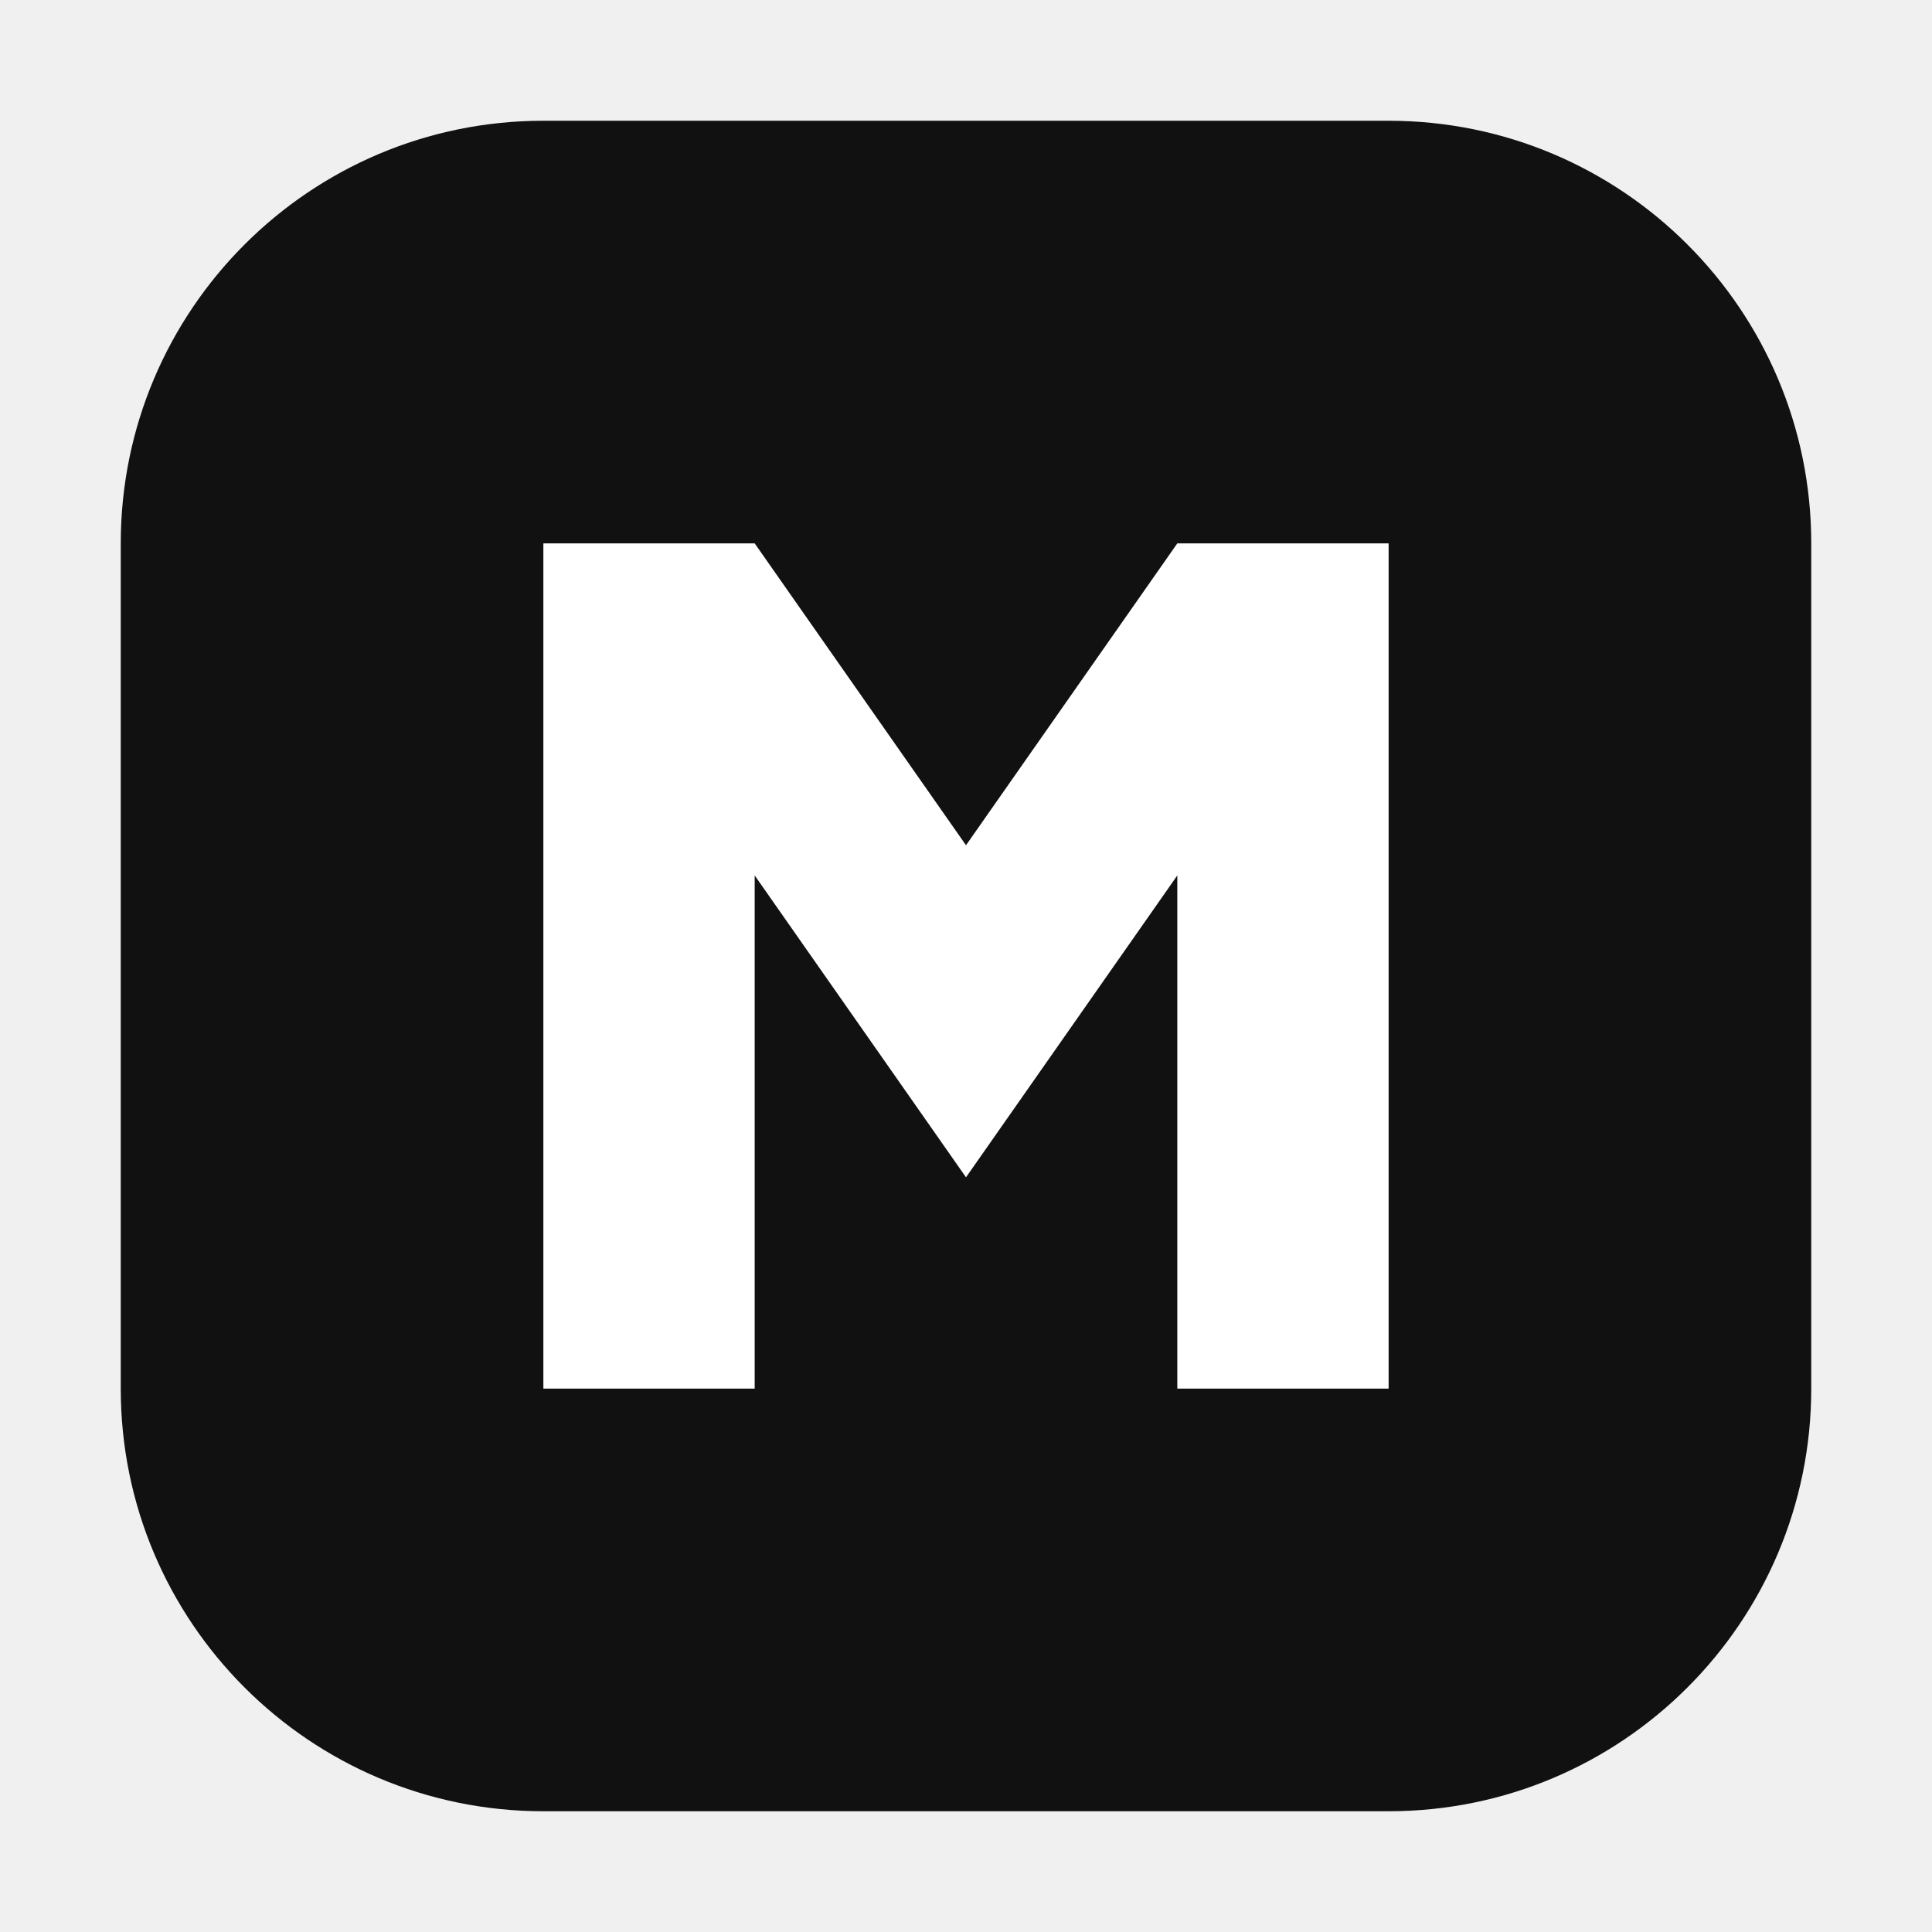
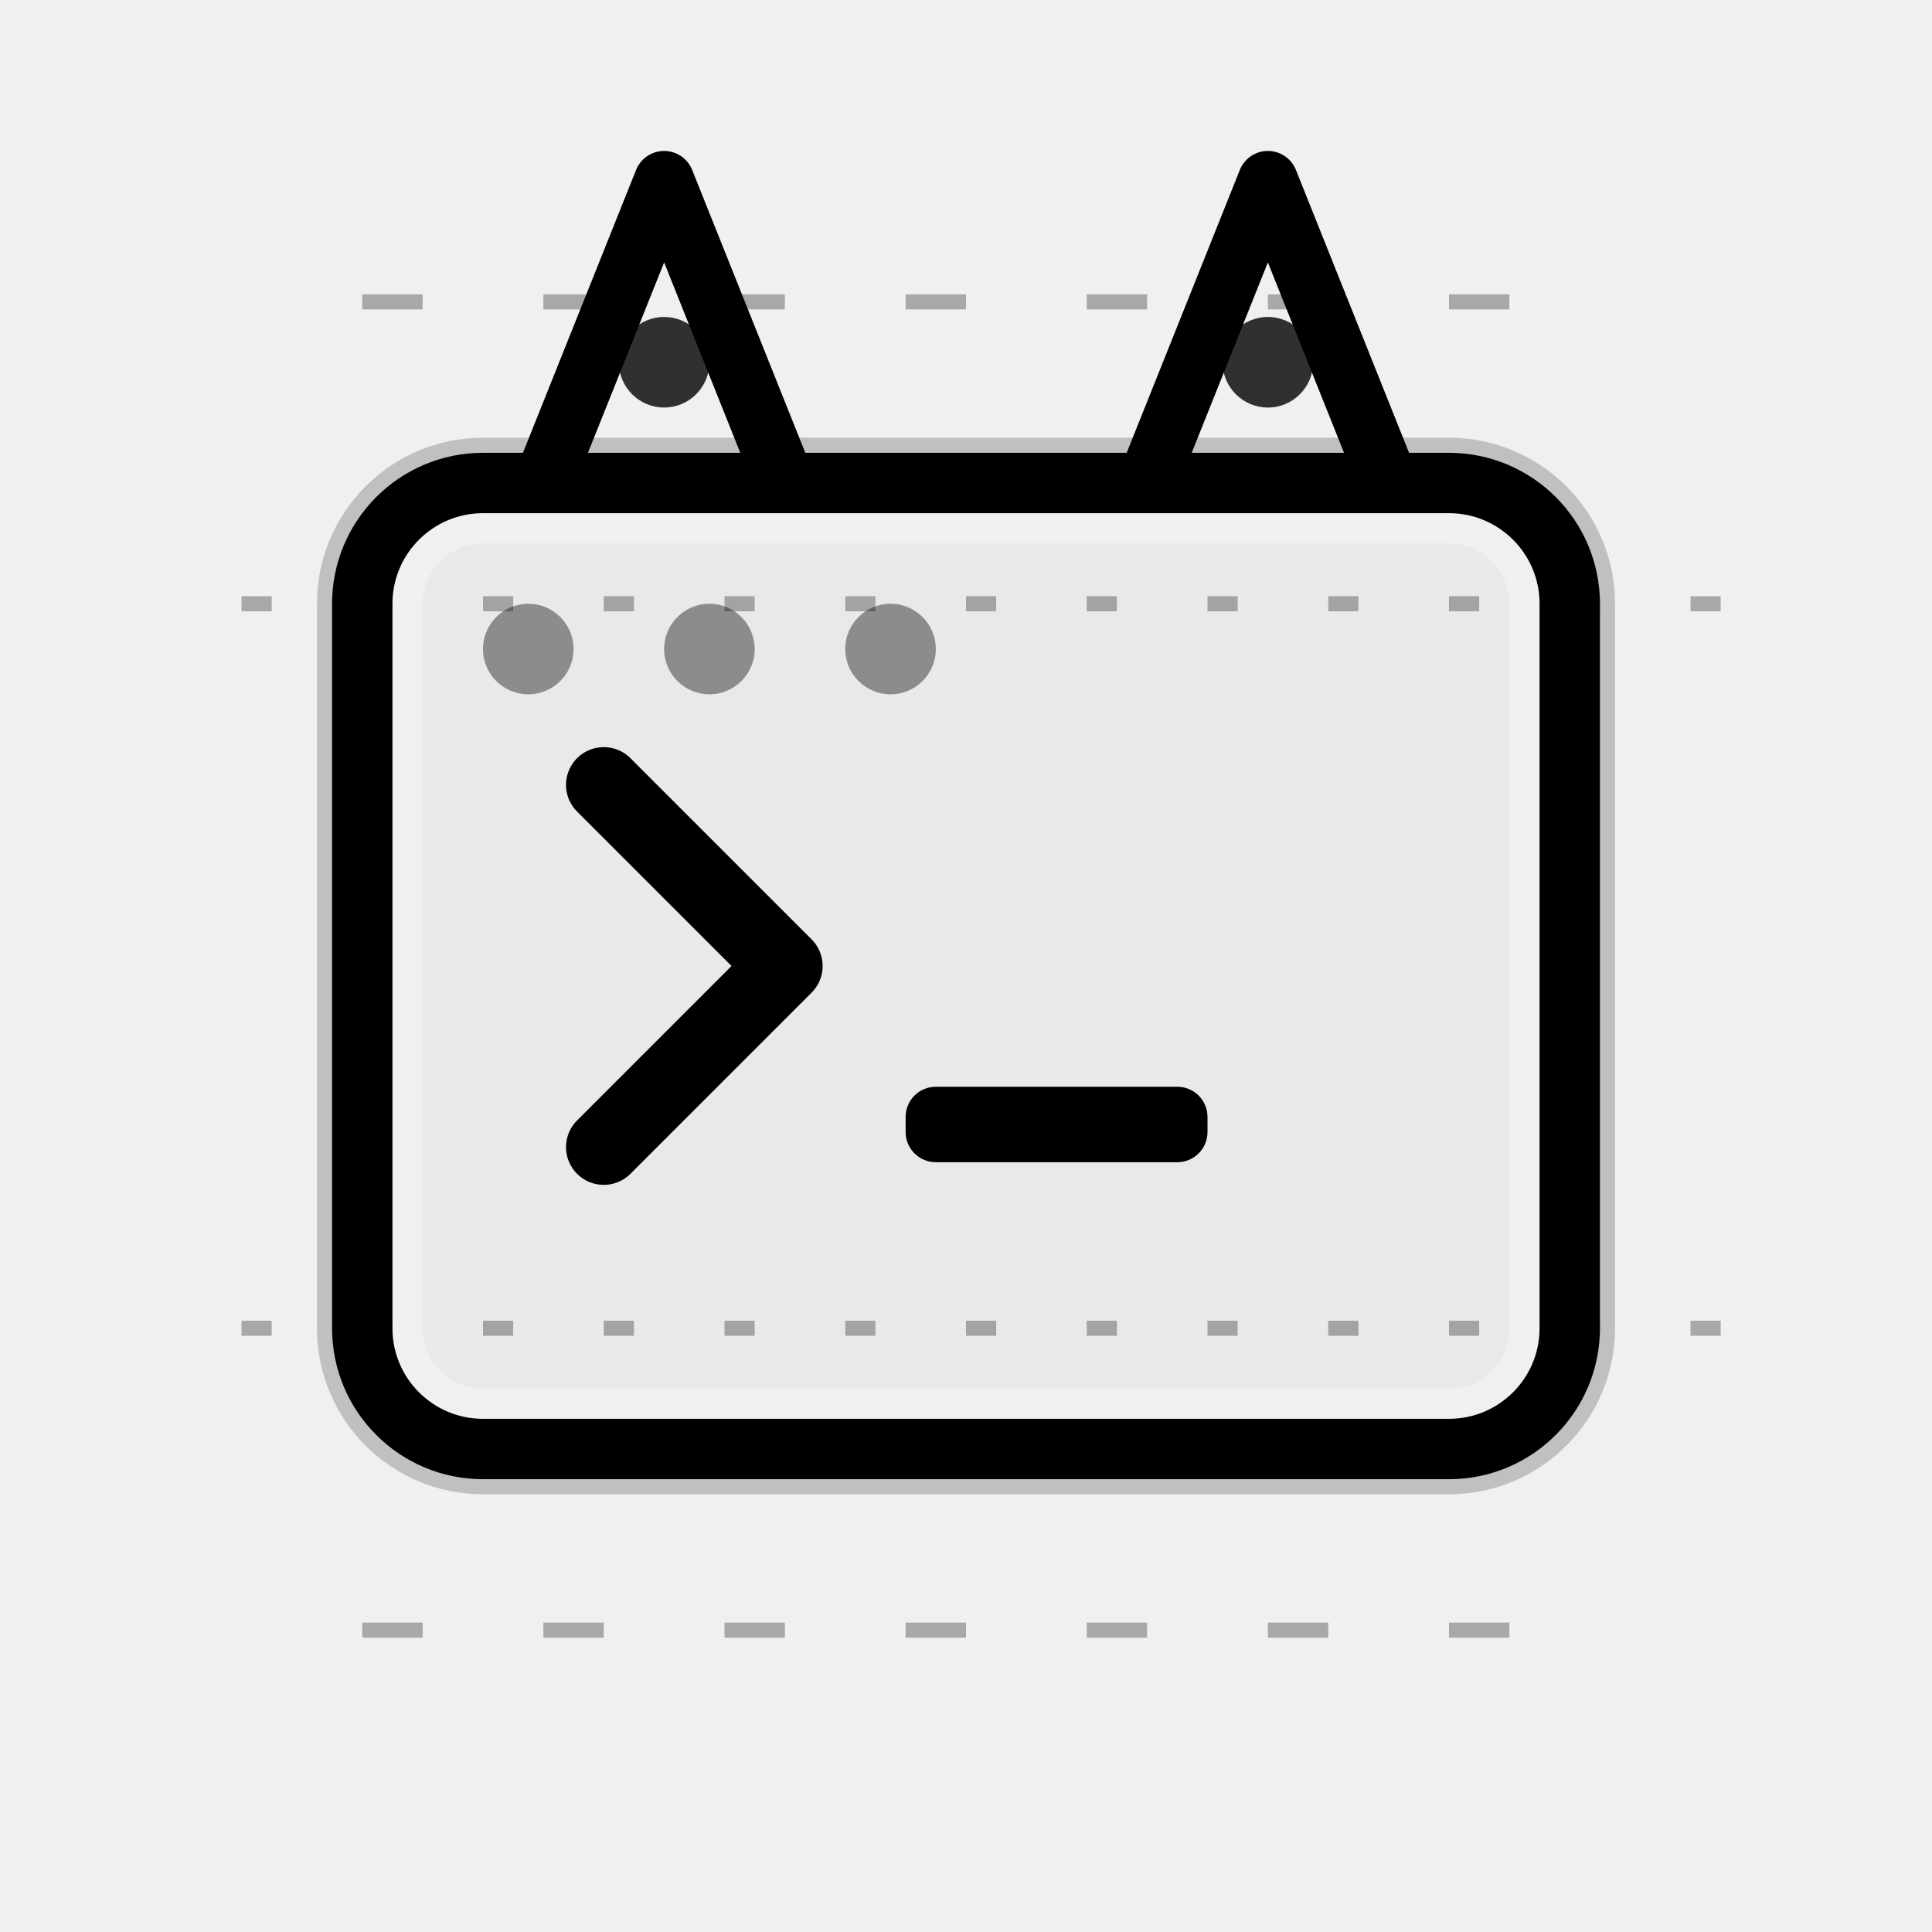
- <svg xmlns="http://www.w3.org/2000/svg" viewBox="0 0 64 64">
-   <style>
-     .bg { fill: #111111; }
-     .fg { fill: #ffffff; }
-     @media (prefers-color-scheme: dark) {
-       .bg { fill: #ffffff; }
-       .fg { fill: #111111; }
-     }
-   </style>
-   <rect class="bg" x="4" y="4" width="56" height="56" rx="14" />
-   <path class="fg" d="M18 46V18h7l7 10 7-10h7v28h-7V29l-7 10-7-10v17z" />
+ <svg xmlns="http://www.w3.org/2000/svg" width="64" height="64" viewBox="0 0 64 64" fill="none">
+   <g opacity="0.3">
+     <path d="M12 10H52" stroke="currentColor" stroke-width="0.5" stroke-dasharray="2 4" />
+     <path d="M8 20H60" stroke="currentColor" stroke-width="0.5" stroke-dasharray="1 3" />
+     <path d="M8 44H60" stroke="currentColor" stroke-width="0.5" stroke-dasharray="1 3" />
+     <path d="M12 54H52" stroke="currentColor" stroke-width="0.5" stroke-dasharray="2 4" />
+   </g>
+   <rect x="11" y="15" width="42" height="34" rx="5" stroke="currentColor" stroke-width="1" opacity="0.2" />
+   <rect x="12" y="16" width="40" height="32" rx="4" stroke="currentColor" stroke-width="2" />
+   <rect x="14" y="18" width="36" height="28" rx="2" fill="currentColor" opacity="0.03" />
+   <path d="M18 16L22 6L26 16" stroke="currentColor" stroke-width="2" stroke-linejoin="round" />
+   <circle cx="22" cy="12" r="1.5" fill="currentColor" opacity="0.8" />
+   <path d="M38 16L42 6L46 16" stroke="currentColor" stroke-width="2" stroke-linejoin="round" />
+   <circle cx="42" cy="12" r="1.5" fill="currentColor" opacity="0.8" />
+   <path d="M20 26L26 32L20 38" stroke="currentColor" stroke-width="2.5" stroke-linecap="round" stroke-linejoin="round" />
+   <rect x="30" y="36" width="10" height="2.5" rx="1" fill="currentColor" />
+   <circle cx="17.5" cy="21.5" r="1.5" fill="currentColor" opacity="0.4" />
+   <circle cx="23.5" cy="21.5" r="1.5" fill="currentColor" opacity="0.4" />
+   <circle cx="29.5" cy="21.5" r="1.5" fill="currentColor" opacity="0.4" />
</svg>
